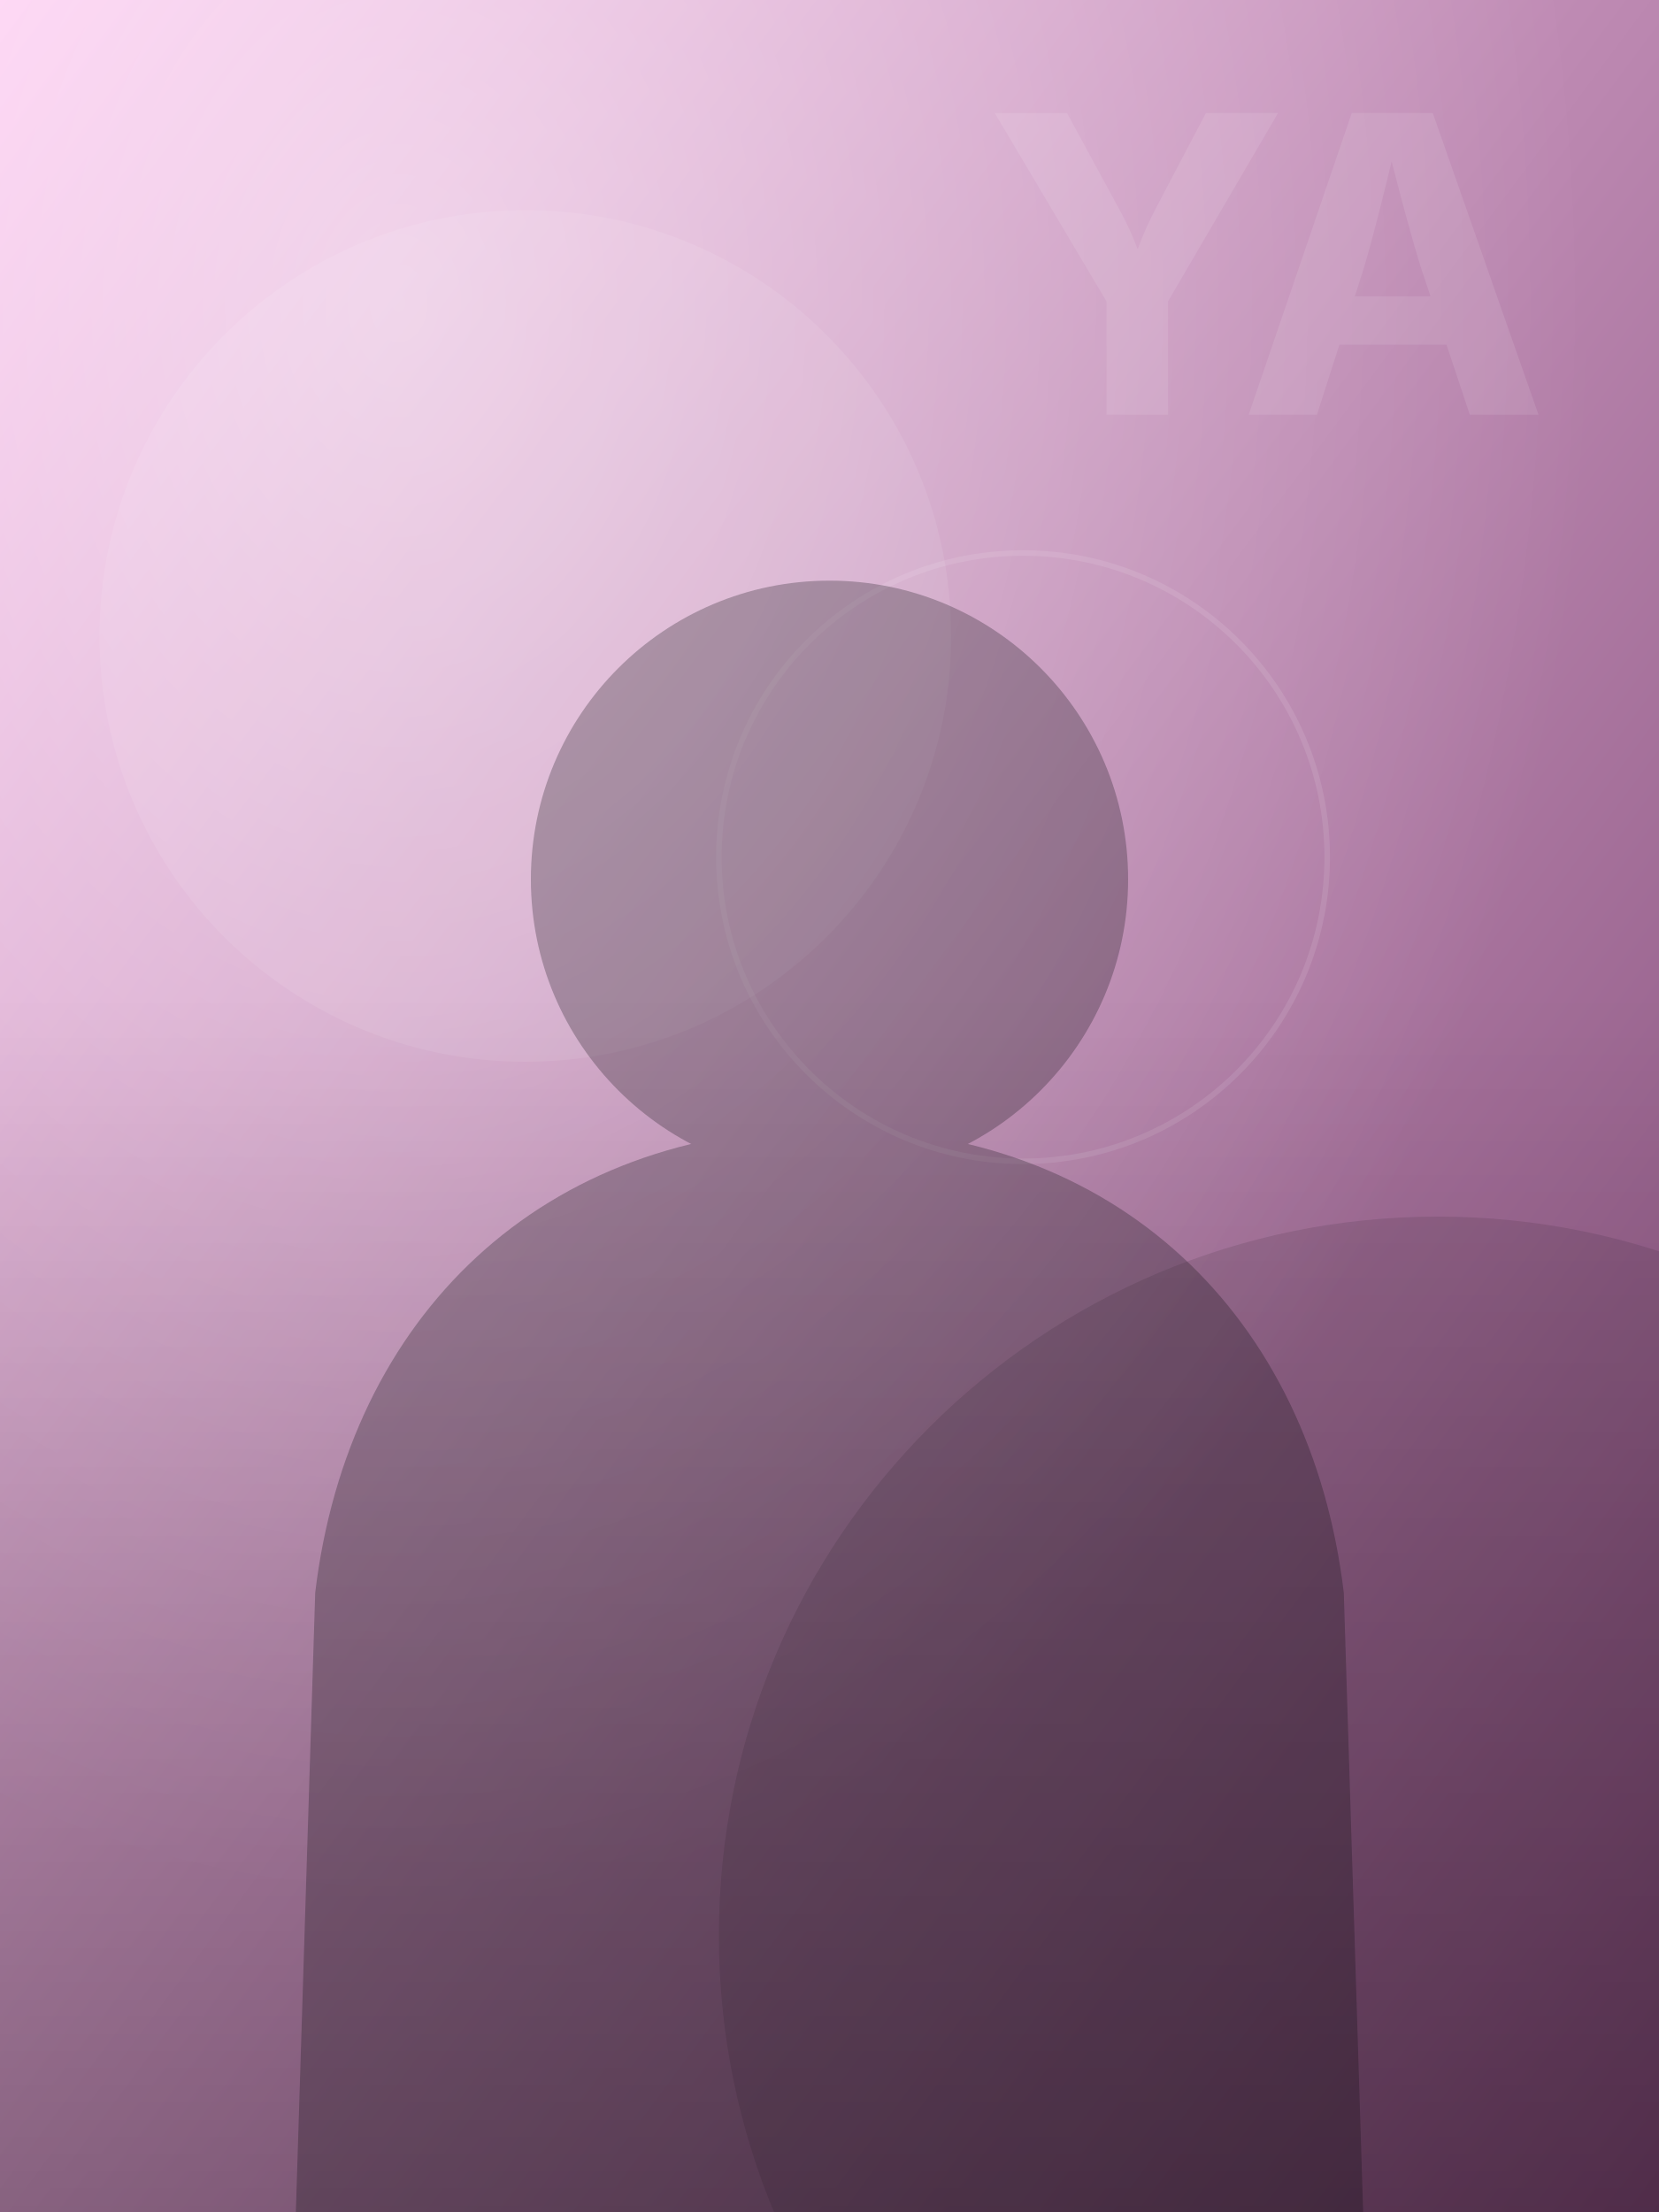
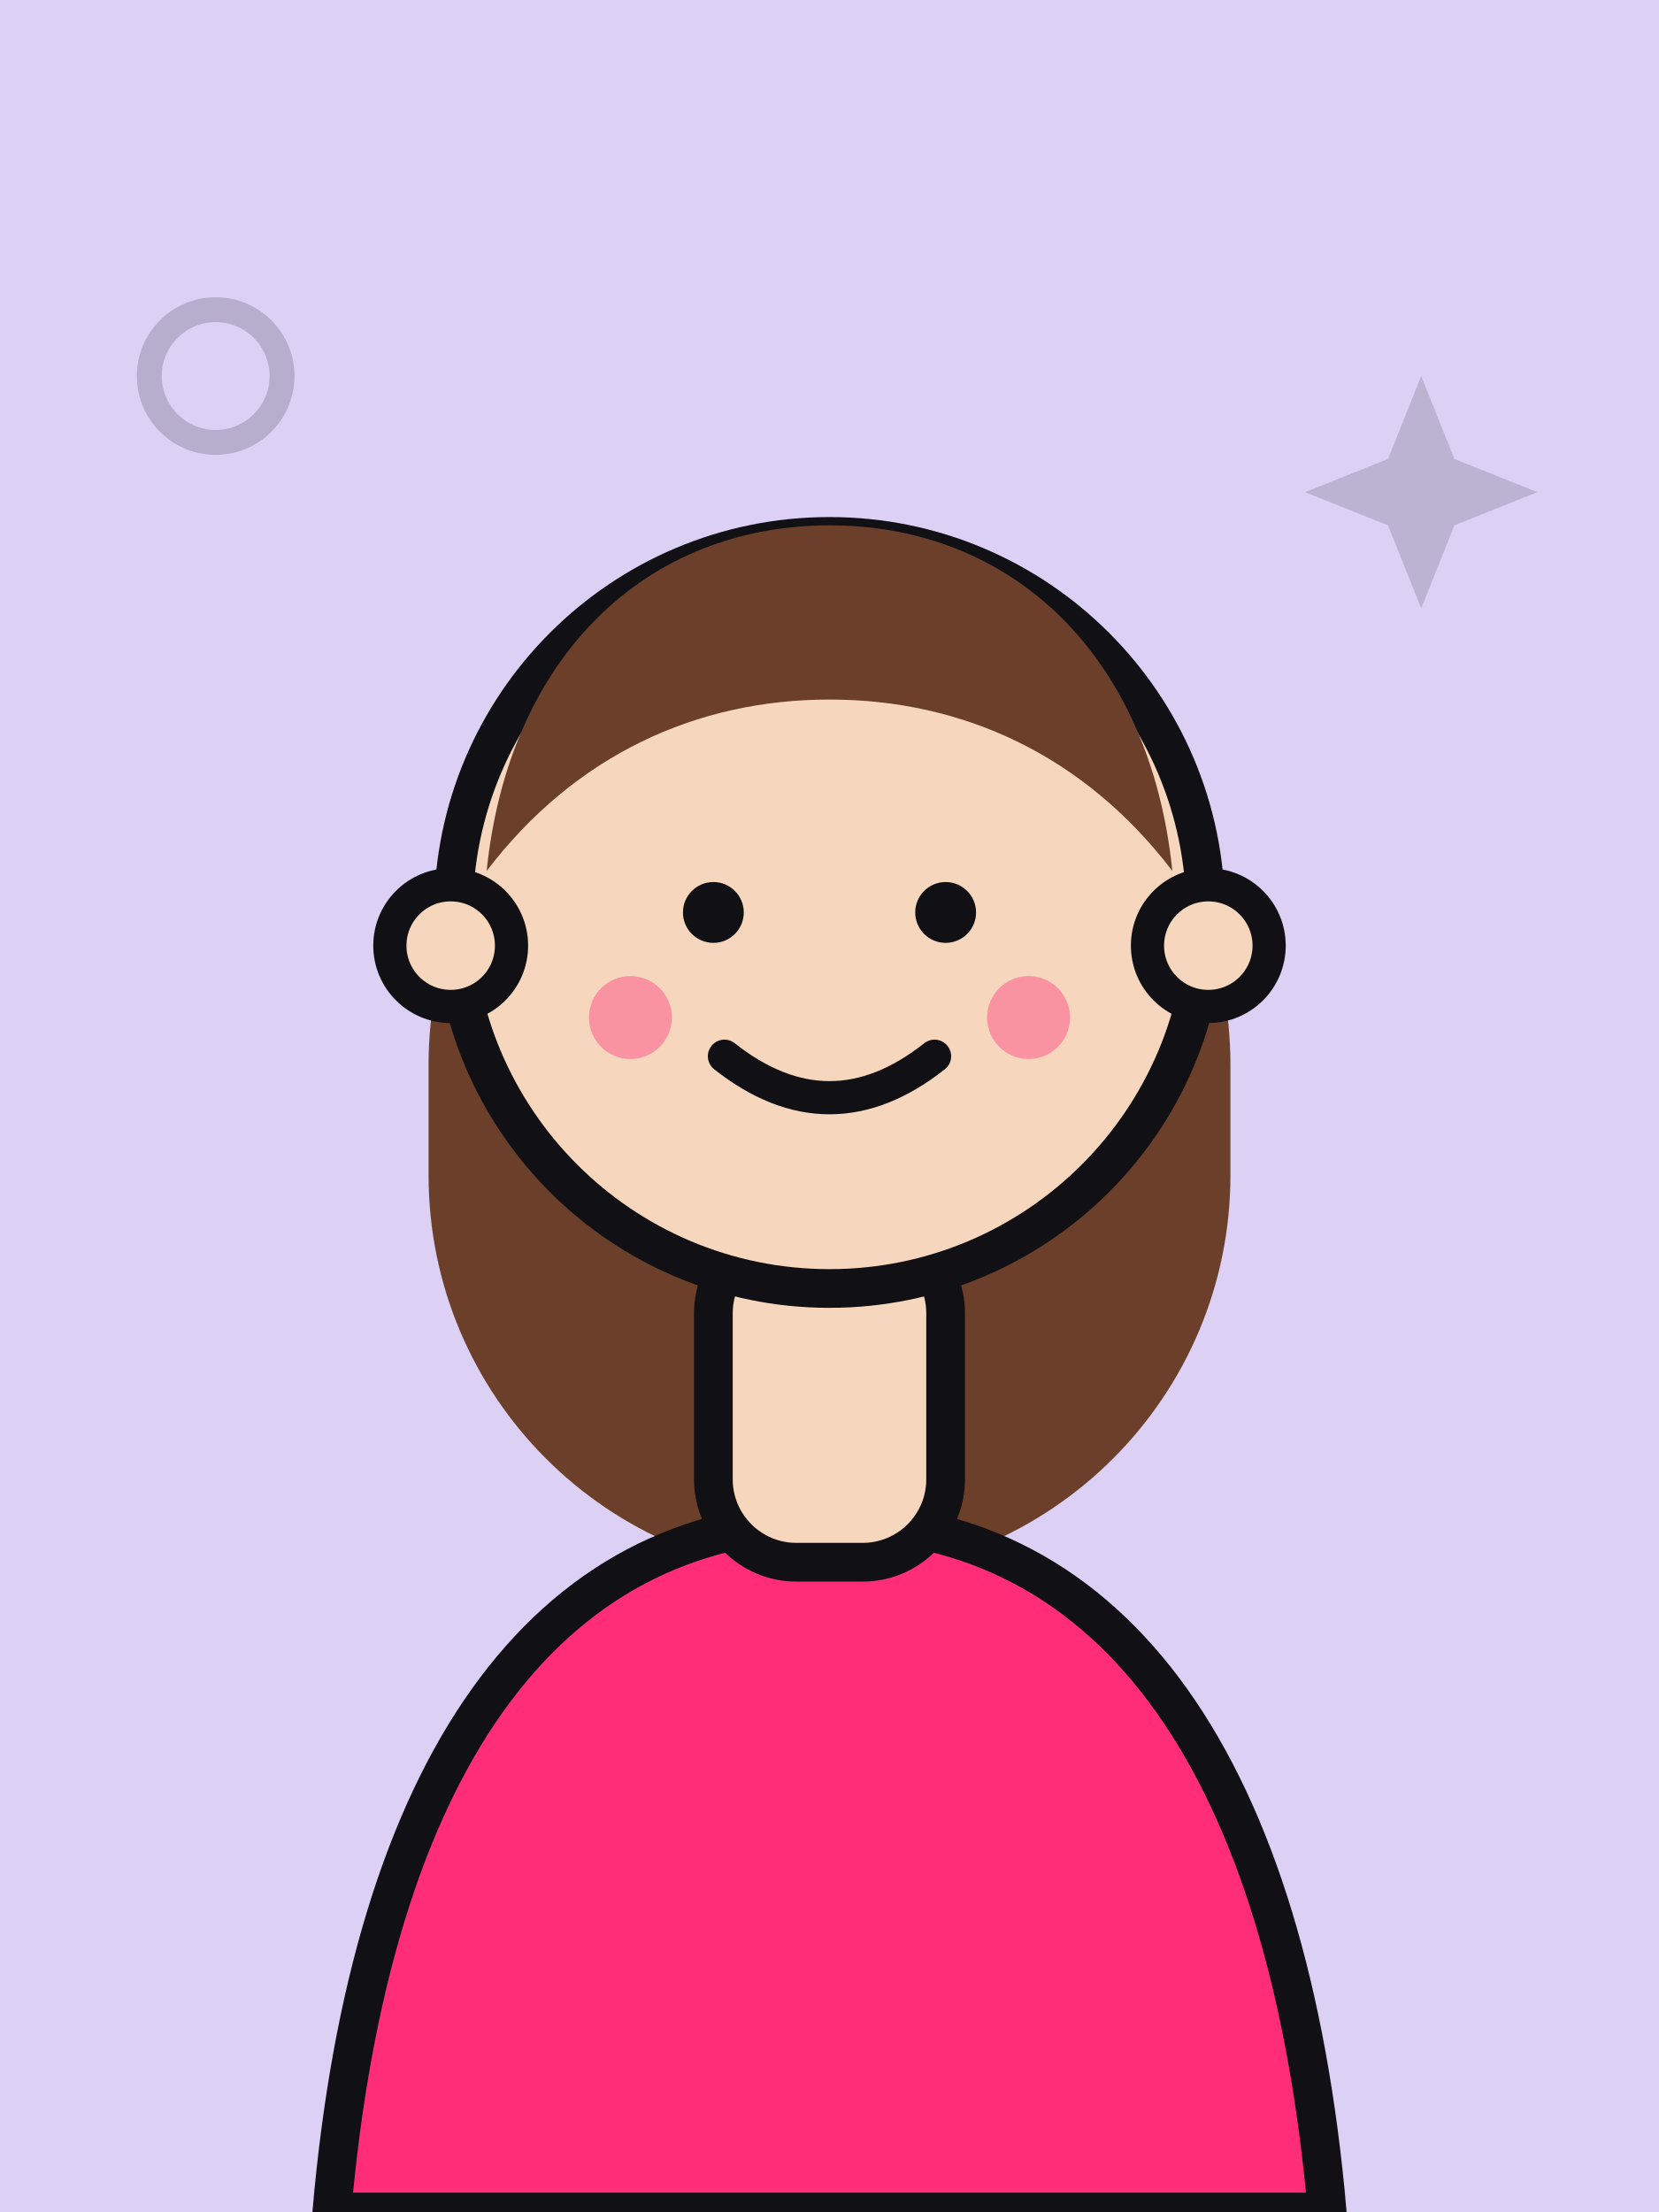
<svg xmlns="http://www.w3.org/2000/svg" viewBox="0 0 600 800" width="600" height="800" role="img" aria-label="Placeholder portrait">
-   <defs>
-     <linearGradient id="bg" x1="0" y1="0" x2="1" y2="1">
-       <stop offset="0" stop-color="#fdcbf1" />
-       <stop offset="1" stop-color="#7a4470" />
-     </linearGradient>
-     <radialGradient id="glow" cx="24%" cy="14%" r="72%">
-       <stop offset="0" stop-color="#ffffff" stop-opacity="0.42" />
-       <stop offset="1" stop-color="#ffffff" stop-opacity="0" />
-     </radialGradient>
-     <linearGradient id="shade" x1="0" y1="0" x2="0" y2="1">
-       <stop offset="0.45" stop-color="#000000" stop-opacity="0" />
-       <stop offset="1" stop-color="#000000" stop-opacity="0.28" />
-     </linearGradient>
-   </defs>
-   <rect width="600" height="800" fill="url(#bg)" />
-   <rect width="600" height="800" fill="url(#glow)" />
-   <circle cx="190" cy="230" r="154" fill="#ffffff" opacity="0.08" />
-   <circle cx="370" cy="310" r="110" fill="none" stroke="#ffffff" stroke-opacity="0.10" stroke-width="2" />
-   <circle cx="520" cy="700" r="260" fill="#000000" opacity="0.10" />
-   <g fill="#0a0a10" opacity="0.26">
-     <circle cx="300" cy="318" r="108" />
-     <path d="M300 408c-104 0-174 68-186 168l-7 224h386l-7-224c-12-100-82-168-186-168z" />
+   <rect width="600" height="800" fill="#DCD0F5" />
+   <circle cx="78" cy="136" r="24" fill="none" stroke="#111014" stroke-width="9" opacity=".18" />
+   <path d="M514 136l12 30 30 12-30 12-12 30-12-30-30-12 30-12z" fill="#111014" opacity=".16" />
+   <rect x="155" y="240" width="290" height="330" rx="145" fill="#6B3F2A" />
+   <path d="M120 800c14-160 76-250 180-250s166 90 180 250z" fill="#FF2D78" stroke="#111014" stroke-width="14" />
+   <rect x="258" y="445" width="84" height="120" rx="30" fill="#F6D7BD" stroke="#111014" stroke-width="14" />
+   <circle cx="300" cy="330" r="136" fill="#F6D7BD" stroke="#111014" stroke-width="14" />
+   <circle cx="163" cy="342" r="22" fill="#F6D7BD" stroke="#111014" stroke-width="12" />
+   <circle cx="437" cy="342" r="22" fill="#F6D7BD" stroke="#111014" stroke-width="12" />
+   <path d="M176 315c8-78 58-125 124-125s116 47 124 125c-32-42-76-62-124-62s-92 20-124 62z" fill="#6B3F2A" />
+   <g fill="#111014">
+     <circle cx="258" cy="330" r="11" />
+     <circle cx="342" cy="330" r="11" />
  </g>
-   <text x="560" y="150" text-anchor="end" font-family="Inter, 'Segoe UI', Arial, sans-serif" font-size="150" font-weight="700" letter-spacing="-6" fill="#ffffff" opacity="0.10">YA</text>
-   <rect width="600" height="800" fill="url(#shade)" />
+   <path d="M262 382q38 30 76 0" fill="none" stroke="#111014" stroke-width="12" stroke-linecap="round" />
+   <g fill="#FF2D78" opacity=".4">
+     <circle cx="228" cy="368" r="15" />
+     <circle cx="372" cy="368" r="15" />
+   </g>
</svg>
